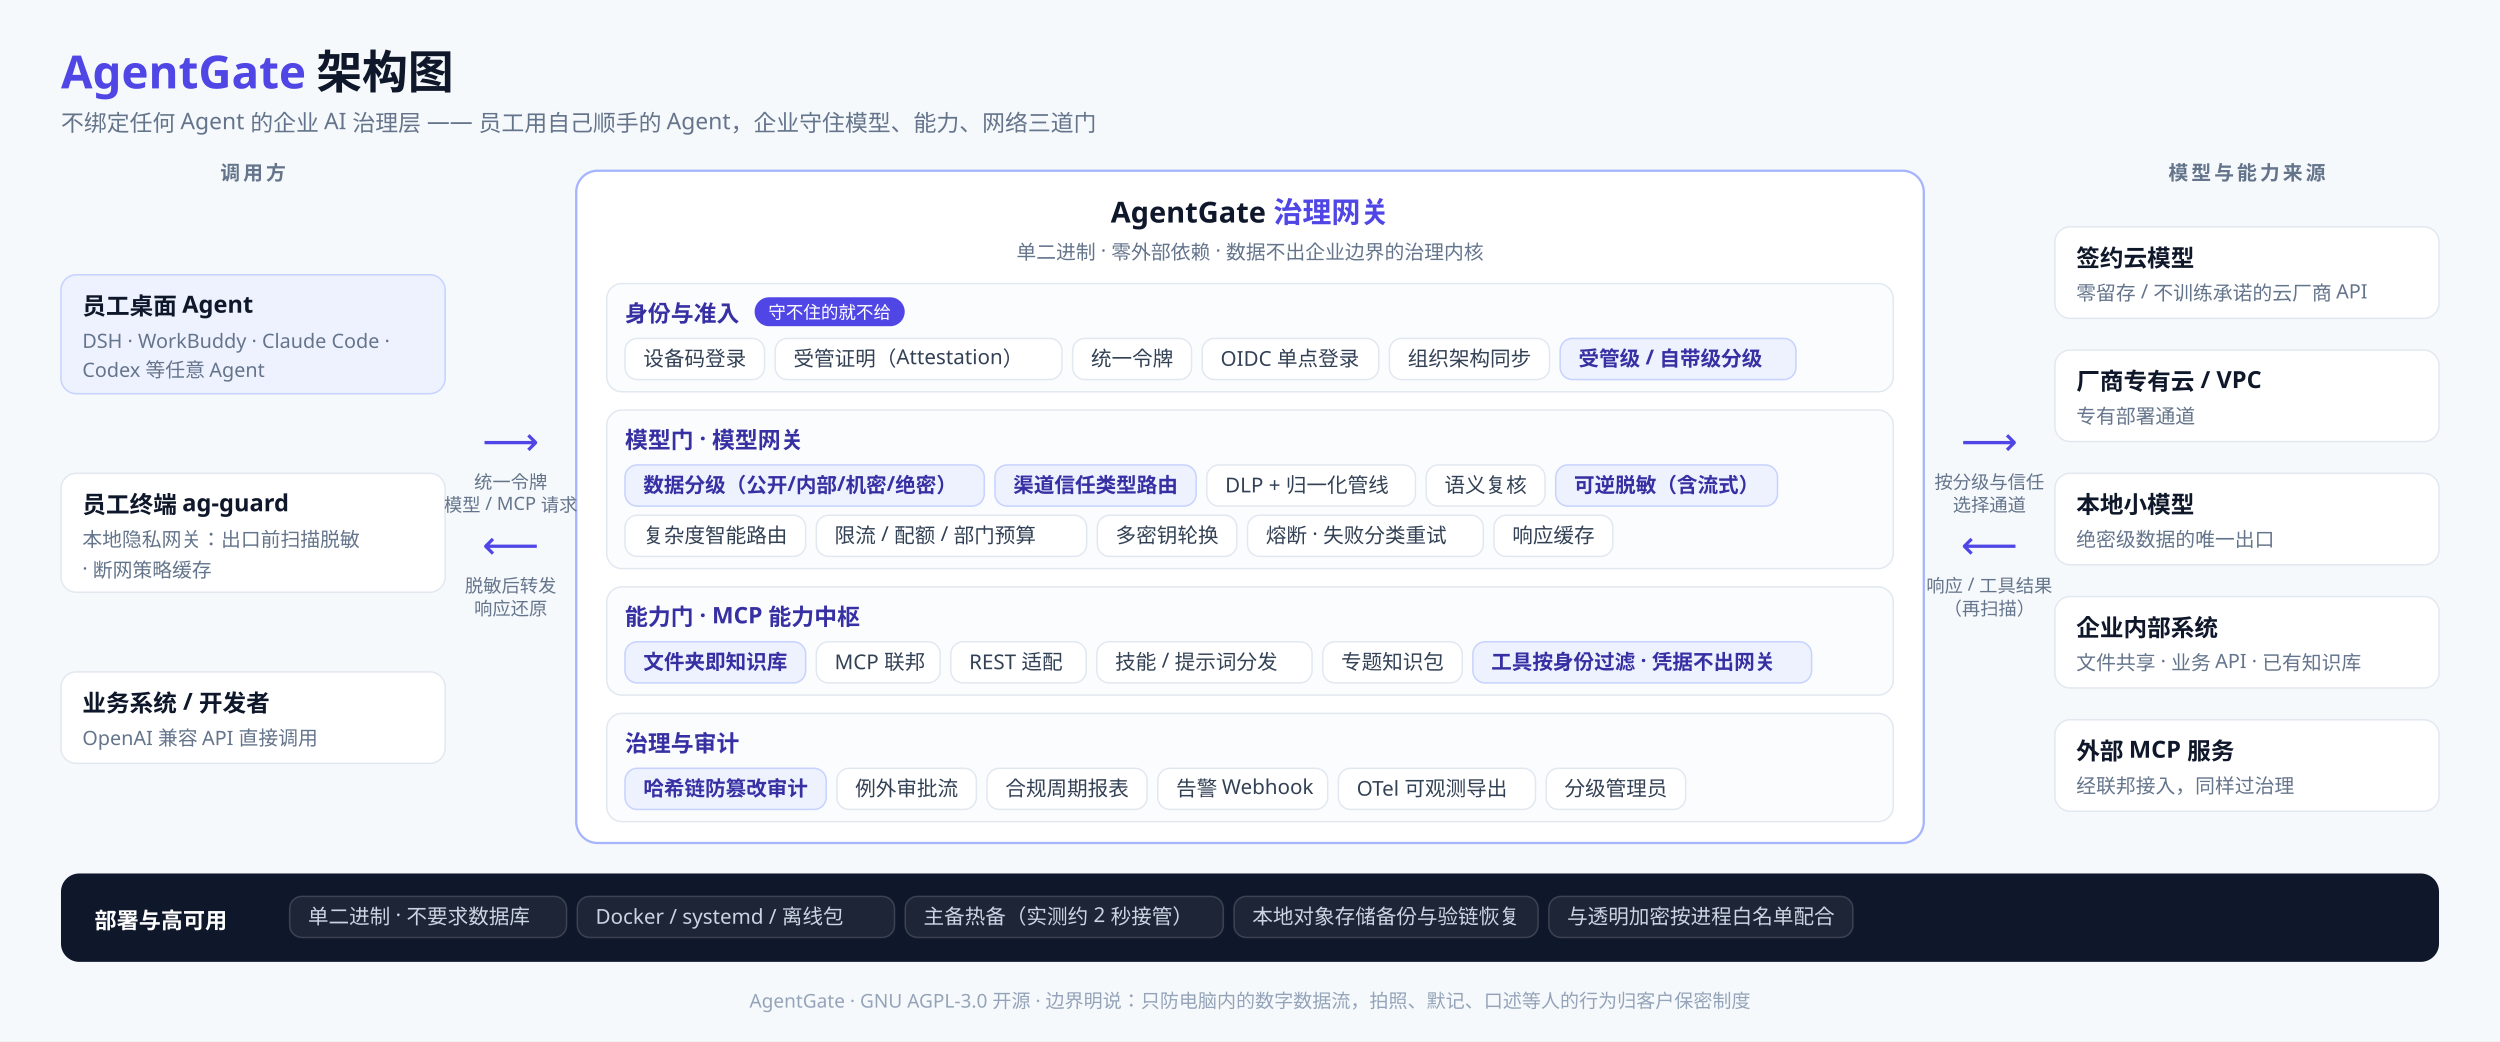
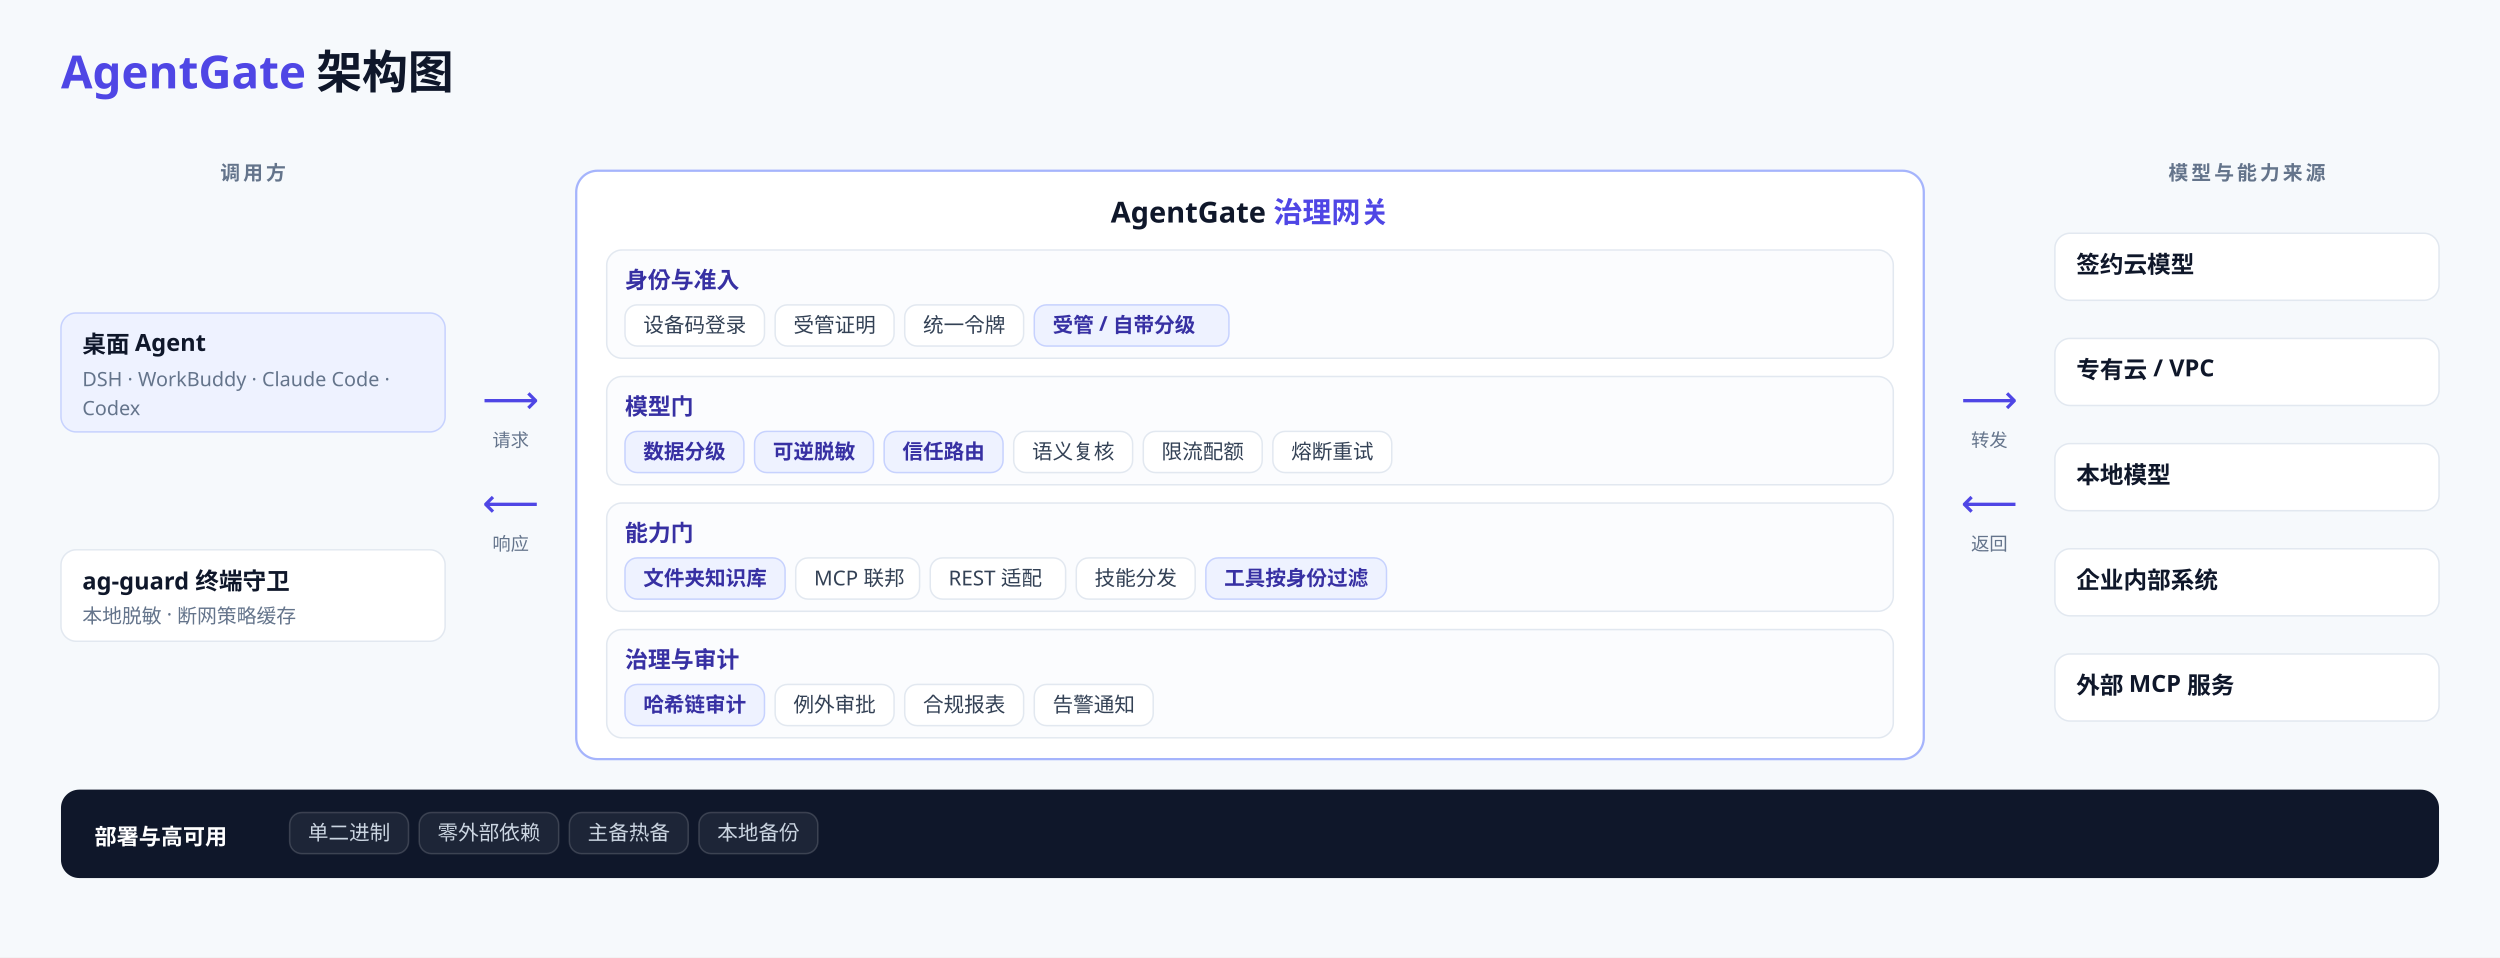
- <svg xmlns="http://www.w3.org/2000/svg" viewBox="0 0 1640 683" font-family="'PingFang SC','Microsoft YaHei',system-ui,sans-serif">
-   <rect x="0" y="0" width="1640" height="683" fill="#f6f9fc" />
+ <svg xmlns="http://www.w3.org/2000/svg" viewBox="0 0 1640 628" font-family="'PingFang SC','Microsoft YaHei',system-ui,sans-serif">
+   <rect x="0" y="0" width="1640" height="628" fill="#f6f9fc" />
  <text x="40" y="58" font-size="30" font-weight="700" fill="#0f172a">
    <tspan fill="#4f46e5">AgentGate</tspan> 架构图</text>
-   <text x="40" y="86" font-size="15" fill="#64748b">不绑定任何 Agent 的企业 AI 治理层 —— 员工用自己顺手的 Agent，企业守住模型、能力、网络三道门</text>
-   <rect x="378" y="112" width="884" height="441" rx="14" fill="#ffffff" stroke="#a5b4fc" stroke-width="1.5" />
+   <rect x="378" y="112" width="884" height="386" rx="14" fill="#ffffff" stroke="#a5b4fc" stroke-width="1.5" />
  <text x="820.0" y="146" font-size="19" font-weight="700" fill="#0f172a" text-anchor="middle">AgentGate <tspan fill="#4f46e5">治理网关</tspan>
  </text>
-   <text x="820.0" y="170" font-size="13" fill="#64748b" text-anchor="middle">单二进制 · 零外部依赖 · 数据不出企业边界的治理内核</text>
-   <rect x="398" y="186" width="844" height="71" rx="10" fill="#fbfcfe" stroke="#e2e8f0" />
-   <text x="410" y="211" font-size="15" font-weight="700" fill="#3730a3">身份与准入</text>
-   <rect x="495.0" y="195" width="98.5" height="19" rx="9.5" fill="#4f46e5" />
-   <text x="504.0" y="209" font-size="11.5" fill="#ffffff">守不住的就不给</text>
-   <rect x="410" y="222" width="91.5" height="27" rx="8" fill="#ffffff" stroke="#e2e8f0" />
-   <text x="422" y="240" font-size="13.5" fill="#334155">设备码登录</text>
-   <rect x="508.5" y="222" width="188.16" height="27" rx="8" fill="#ffffff" stroke="#e2e8f0" />
-   <text x="520.5" y="240" font-size="13.5" fill="#334155">受管证明（Attestation）</text>
-   <rect x="703.66" y="222" width="78.0" height="27" rx="8" fill="#ffffff" stroke="#e2e8f0" />
-   <text x="715.66" y="240" font-size="13.5" fill="#334155">统一令牌</text>
-   <rect x="788.66" y="222" width="115.8" height="27" rx="8" fill="#ffffff" stroke="#e2e8f0" />
-   <text x="800.66" y="240" font-size="13.5" fill="#334155">OIDC 单点登录</text>
-   <rect x="911.46" y="222" width="105.0" height="27" rx="8" fill="#ffffff" stroke="#e2e8f0" />
-   <text x="923.46" y="240" font-size="13.5" fill="#334155">组织架构同步</text>
-   <rect x="1023.46" y="222" width="154.68" height="27" rx="8" fill="#eef2ff" stroke="#c7d2fe" />
-   <text x="1035.46" y="240" font-size="13.5" fill="#3730a3" font-weight="600">受管级 / 自带级分级</text>
-   <rect x="398" y="269" width="844" height="104" rx="10" fill="#fbfcfe" stroke="#e2e8f0" />
-   <text x="410" y="294" font-size="15" font-weight="700" fill="#3730a3">模型门 · 模型网关</text>
-   <rect x="410" y="305" width="235.68" height="27" rx="8" fill="#eef2ff" stroke="#c7d2fe" />
-   <text x="422" y="323" font-size="13.5" fill="#3730a3" font-weight="600">数据分级（公开/内部/机密/绝密）</text>
-   <rect x="652.68" y="305" width="132.0" height="27" rx="8" fill="#eef2ff" stroke="#c7d2fe" />
-   <text x="664.68" y="323" font-size="13.5" fill="#3730a3" font-weight="600">渠道信任类型路由</text>
-   <rect x="791.68" y="305" width="136.86" height="27" rx="8" fill="#ffffff" stroke="#e2e8f0" />
-   <text x="803.68" y="323" font-size="13.5" fill="#334155">DLP + 归一化管线</text>
-   <rect x="935.54" y="305" width="78.0" height="27" rx="8" fill="#ffffff" stroke="#e2e8f0" />
-   <text x="947.54" y="323" font-size="13.5" fill="#334155">语义复核</text>
-   <rect x="1020.54" y="305" width="145.5" height="27" rx="8" fill="#eef2ff" stroke="#c7d2fe" />
-   <text x="1032.54" y="323" font-size="13.5" fill="#3730a3" font-weight="600">可逆脱敏（含流式）</text>
-   <rect x="410" y="338" width="118.5" height="27" rx="8" fill="#ffffff" stroke="#e2e8f0" />
-   <text x="422" y="356" font-size="13.5" fill="#334155">复杂度智能路由</text>
-   <rect x="535.5" y="338" width="177.36" height="27" rx="8" fill="#ffffff" stroke="#e2e8f0" />
-   <text x="547.5" y="356" font-size="13.5" fill="#334155">限流 / 配额 / 部门预算</text>
-   <rect x="719.86" y="338" width="91.5" height="27" rx="8" fill="#ffffff" stroke="#e2e8f0" />
-   <text x="731.86" y="356" font-size="13.5" fill="#334155">多密钥轮换</text>
-   <rect x="818.36" y="338" width="154.68" height="27" rx="8" fill="#ffffff" stroke="#e2e8f0" />
-   <text x="830.36" y="356" font-size="13.5" fill="#334155">熔断 · 失败分类重试</text>
-   <rect x="980.04" y="338" width="78.0" height="27" rx="8" fill="#ffffff" stroke="#e2e8f0" />
-   <text x="992.04" y="356" font-size="13.5" fill="#334155">响应缓存</text>
-   <rect x="398" y="385" width="844" height="71" rx="10" fill="#fbfcfe" stroke="#e2e8f0" />
-   <text x="410" y="410" font-size="15" font-weight="700" fill="#3730a3">能力门 · MCP 能力中枢</text>
-   <rect x="410" y="421" width="118.5" height="27" rx="8" fill="#eef2ff" stroke="#c7d2fe" />
-   <text x="422" y="439" font-size="13.5" fill="#3730a3" font-weight="600">文件夹即知识库</text>
-   <rect x="535.5" y="421" width="81.24" height="27" rx="8" fill="#ffffff" stroke="#e2e8f0" />
-   <text x="547.5" y="439" font-size="13.5" fill="#334155">MCP 联邦</text>
-   <rect x="623.74" y="421" width="88.8" height="27" rx="8" fill="#ffffff" stroke="#e2e8f0" />
-   <text x="635.74" y="439" font-size="13.5" fill="#334155">REST 适配</text>
-   <rect x="719.54" y="421" width="141.18" height="27" rx="8" fill="#ffffff" stroke="#e2e8f0" />
-   <text x="731.54" y="439" font-size="13.5" fill="#334155">技能 / 提示词分发</text>
-   <rect x="867.72" y="421" width="91.5" height="27" rx="8" fill="#ffffff" stroke="#e2e8f0" />
-   <text x="879.72" y="439" font-size="13.5" fill="#334155">专题知识包</text>
-   <rect x="966.22" y="421" width="222.18" height="27" rx="8" fill="#eef2ff" stroke="#c7d2fe" />
-   <text x="978.22" y="439" font-size="13.5" fill="#3730a3" font-weight="600">工具按身份过滤 · 凭据不出网关</text>
-   <rect x="398" y="468" width="844" height="71" rx="10" fill="#fbfcfe" stroke="#e2e8f0" />
-   <text x="410" y="493" font-size="15" font-weight="700" fill="#3730a3">治理与审计</text>
-   <rect x="410" y="504" width="132.0" height="27" rx="8" fill="#eef2ff" stroke="#c7d2fe" />
-   <text x="422" y="522" font-size="13.5" fill="#3730a3" font-weight="600">哈希链防篡改审计</text>
-   <rect x="549.0" y="504" width="91.5" height="27" rx="8" fill="#ffffff" stroke="#e2e8f0" />
-   <text x="561.0" y="522" font-size="13.5" fill="#334155">例外审批流</text>
-   <rect x="647.5" y="504" width="105.0" height="27" rx="8" fill="#ffffff" stroke="#e2e8f0" />
-   <text x="659.5" y="522" font-size="13.5" fill="#334155">合规周期报表</text>
-   <rect x="759.5" y="504" width="111.48" height="27" rx="8" fill="#ffffff" stroke="#e2e8f0" />
-   <text x="771.5" y="522" font-size="13.5" fill="#334155">告警 Webhook</text>
-   <rect x="877.98" y="504" width="129.3" height="27" rx="8" fill="#ffffff" stroke="#e2e8f0" />
-   <text x="889.98" y="522" font-size="13.5" fill="#334155">OTel 可观测导出</text>
-   <rect x="1014.28" y="504" width="91.5" height="27" rx="8" fill="#ffffff" stroke="#e2e8f0" />
-   <text x="1026.28" y="522" font-size="13.5" fill="#334155">分级管理员</text>
+   <rect x="398" y="164" width="844" height="71" rx="10" fill="#fbfcfe" stroke="#e2e8f0" />
+   <text x="410" y="189" font-size="15" font-weight="700" fill="#3730a3">身份与准入</text>
+   <rect x="410" y="200" width="91.5" height="27" rx="8" fill="#ffffff" stroke="#e2e8f0" />
+   <text x="422" y="218" font-size="13.5" fill="#334155">设备码登录</text>
+   <rect x="508.5" y="200" width="78.0" height="27" rx="8" fill="#ffffff" stroke="#e2e8f0" />
+   <text x="520.5" y="218" font-size="13.5" fill="#334155">受管证明</text>
+   <rect x="593.5" y="200" width="78.0" height="27" rx="8" fill="#ffffff" stroke="#e2e8f0" />
+   <text x="605.5" y="218" font-size="13.5" fill="#334155">统一令牌</text>
+   <rect x="678.5" y="200" width="127.68" height="27" rx="8" fill="#eef2ff" stroke="#c7d2fe" />
+   <text x="690.5" y="218" font-size="13.5" fill="#3730a3" font-weight="600">受管 / 自带分级</text>
+   <rect x="398" y="247" width="844" height="71" rx="10" fill="#fbfcfe" stroke="#e2e8f0" />
+   <text x="410" y="272" font-size="15" font-weight="700" fill="#3730a3">模型门</text>
+   <rect x="410" y="283" width="78.0" height="27" rx="8" fill="#eef2ff" stroke="#c7d2fe" />
+   <text x="422" y="301" font-size="13.5" fill="#3730a3" font-weight="600">数据分级</text>
+   <rect x="495.0" y="283" width="78.0" height="27" rx="8" fill="#eef2ff" stroke="#c7d2fe" />
+   <text x="507.0" y="301" font-size="13.5" fill="#3730a3" font-weight="600">可逆脱敏</text>
+   <rect x="580.0" y="283" width="78.0" height="27" rx="8" fill="#eef2ff" stroke="#c7d2fe" />
+   <text x="592.0" y="301" font-size="13.5" fill="#3730a3" font-weight="600">信任路由</text>
+   <rect x="665.0" y="283" width="78.0" height="27" rx="8" fill="#ffffff" stroke="#e2e8f0" />
+   <text x="677.0" y="301" font-size="13.5" fill="#334155">语义复核</text>
+   <rect x="750.0" y="283" width="78.0" height="27" rx="8" fill="#ffffff" stroke="#e2e8f0" />
+   <text x="762.0" y="301" font-size="13.5" fill="#334155">限流配额</text>
+   <rect x="835.0" y="283" width="78.0" height="27" rx="8" fill="#ffffff" stroke="#e2e8f0" />
+   <text x="847.0" y="301" font-size="13.5" fill="#334155">熔断重试</text>
+   <rect x="398" y="330" width="844" height="71" rx="10" fill="#fbfcfe" stroke="#e2e8f0" />
+   <text x="410" y="355" font-size="15" font-weight="700" fill="#3730a3">能力门</text>
+   <rect x="410" y="366" width="105.0" height="27" rx="8" fill="#eef2ff" stroke="#c7d2fe" />
+   <text x="422" y="384" font-size="13.5" fill="#3730a3" font-weight="600">文件夹知识库</text>
+   <rect x="522.0" y="366" width="81.24" height="27" rx="8" fill="#ffffff" stroke="#e2e8f0" />
+   <text x="534.0" y="384" font-size="13.5" fill="#334155">MCP 联邦</text>
+   <rect x="610.24" y="366" width="88.8" height="27" rx="8" fill="#ffffff" stroke="#e2e8f0" />
+   <text x="622.24" y="384" font-size="13.5" fill="#334155">REST 适配</text>
+   <rect x="706.04" y="366" width="78.0" height="27" rx="8" fill="#ffffff" stroke="#e2e8f0" />
+   <text x="718.04" y="384" font-size="13.5" fill="#334155">技能分发</text>
+   <rect x="791.04" y="366" width="118.5" height="27" rx="8" fill="#eef2ff" stroke="#c7d2fe" />
+   <text x="803.04" y="384" font-size="13.5" fill="#3730a3" font-weight="600">工具按身份过滤</text>
+   <rect x="398" y="413" width="844" height="71" rx="10" fill="#fbfcfe" stroke="#e2e8f0" />
+   <text x="410" y="438" font-size="15" font-weight="700" fill="#3730a3">治理与审计</text>
+   <rect x="410" y="449" width="91.5" height="27" rx="8" fill="#eef2ff" stroke="#c7d2fe" />
+   <text x="422" y="467" font-size="13.5" fill="#3730a3" font-weight="600">哈希链审计</text>
+   <rect x="508.5" y="449" width="78.0" height="27" rx="8" fill="#ffffff" stroke="#e2e8f0" />
+   <text x="520.5" y="467" font-size="13.5" fill="#334155">例外审批</text>
+   <rect x="593.5" y="449" width="78.0" height="27" rx="8" fill="#ffffff" stroke="#e2e8f0" />
+   <text x="605.5" y="467" font-size="13.5" fill="#334155">合规报表</text>
+   <rect x="678.5" y="449" width="78.0" height="27" rx="8" fill="#ffffff" stroke="#e2e8f0" />
+   <text x="690.5" y="467" font-size="13.5" fill="#334155">告警通知</text>
  <text x="166.0" y="118" font-size="13" font-weight="600" fill="#64748b" text-anchor="middle" letter-spacing="2">调用方</text>
-   <rect x="40" y="180.25" width="252" height="78" rx="10" fill="#eef2ff" stroke="#c7d2fe" />
-   <text x="54" y="206.25" font-size="15.5" font-weight="700" fill="#0f172a">员工桌面 Agent</text>
-   <text x="54" y="228.25" font-size="13" fill="#64748b">DSH · WorkBuddy · Claude Code ·</text>
-   <text x="54" y="247.25" font-size="13" fill="#64748b">Codex 等任意 Agent</text>
-   <rect x="40" y="310.5" width="252" height="78" rx="10" fill="#ffffff" stroke="#e2e8f0" />
-   <text x="54" y="336.5" font-size="15.5" font-weight="700" fill="#0f172a">员工终端 ag-guard</text>
-   <text x="54" y="358.5" font-size="13" fill="#64748b">本地隐私网关：出口前扫描脱敏</text>
-   <text x="54" y="377.5" font-size="13" fill="#64748b">· 断网策略缓存</text>
-   <rect x="40" y="440.75" width="252" height="60" rx="10" fill="#ffffff" stroke="#e2e8f0" />
-   <text x="54" y="466.75" font-size="15.5" font-weight="700" fill="#0f172a">业务系统 / 开发者</text>
-   <text x="54" y="488.75" font-size="13" fill="#64748b">OpenAI 兼容 API 直接调用</text>
+   <rect x="40" y="205.333" width="252" height="78" rx="10" fill="#eef2ff" stroke="#c7d2fe" />
+   <text x="54" y="231.333" font-size="15.5" font-weight="700" fill="#0f172a">桌面 Agent</text>
+   <text x="54" y="253.333" font-size="13" fill="#64748b">DSH · WorkBuddy · Claude Code ·</text>
+   <text x="54" y="272.333" font-size="13" fill="#64748b">Codex</text>
+   <rect x="40" y="360.667" width="252" height="60" rx="10" fill="#ffffff" stroke="#e2e8f0" />
+   <text x="54" y="386.667" font-size="15.5" font-weight="700" fill="#0f172a">ag-guard 终端守卫</text>
+   <text x="54" y="408.667" font-size="13" fill="#64748b">本地脱敏 · 断网策略缓存</text>
  <text x="1474.0" y="118" font-size="13" font-weight="600" fill="#64748b" text-anchor="middle" letter-spacing="2">模型与能力来源</text>
-   <rect x="1348" y="148.833" width="252" height="60" rx="10" fill="#ffffff" stroke="#e2e8f0" />
-   <text x="1362" y="174.833" font-size="15.5" font-weight="700" fill="#0f172a">签约云模型</text>
-   <text x="1362" y="196.833" font-size="13" fill="#64748b">零留存 / 不训练承诺的云厂商 API</text>
-   <rect x="1348" y="229.667" width="252" height="60" rx="10" fill="#ffffff" stroke="#e2e8f0" />
-   <text x="1362" y="255.667" font-size="15.5" font-weight="700" fill="#0f172a">厂商专有云 / VPC</text>
-   <text x="1362" y="277.667" font-size="13" fill="#64748b">专有部署通道</text>
-   <rect x="1348" y="310.5" width="252" height="60" rx="10" fill="#ffffff" stroke="#e2e8f0" />
-   <text x="1362" y="336.5" font-size="15.5" font-weight="700" fill="#0f172a">本地小模型</text>
-   <text x="1362" y="358.5" font-size="13" fill="#64748b">绝密级数据的唯一出口</text>
-   <rect x="1348" y="391.333" width="252" height="60" rx="10" fill="#ffffff" stroke="#e2e8f0" />
-   <text x="1362" y="417.333" font-size="15.5" font-weight="700" fill="#0f172a">企业内部系统</text>
-   <text x="1362" y="439.333" font-size="13" fill="#64748b">文件共享 · 业务 API · 已有知识库</text>
-   <rect x="1348" y="472.167" width="252" height="60" rx="10" fill="#ffffff" stroke="#e2e8f0" />
-   <text x="1362" y="498.167" font-size="15.5" font-weight="700" fill="#0f172a">外部 MCP 服务</text>
-   <text x="1362" y="520.167" font-size="13" fill="#64748b">经联邦接入，同样过治理</text>
-   <text x="335.0" y="298.5" font-size="26" fill="#4f46e5" text-anchor="middle">⟶</text>
-   <text x="335.0" y="320.5" font-size="12" fill="#64748b" text-anchor="middle">统一令牌</text>
-   <text x="335.0" y="335.5" font-size="12" fill="#64748b" text-anchor="middle">模型 / MCP 请求</text>
-   <text x="335.0" y="366.5" font-size="26" fill="#4f46e5" text-anchor="middle">⟵</text>
-   <text x="335.0" y="388.5" font-size="12" fill="#64748b" text-anchor="middle">脱敏后转发</text>
-   <text x="335.0" y="403.5" font-size="12" fill="#64748b" text-anchor="middle">响应还原</text>
-   <text x="1305.0" y="298.5" font-size="26" fill="#4f46e5" text-anchor="middle">⟶</text>
-   <text x="1305.0" y="320.5" font-size="12" fill="#64748b" text-anchor="middle">按分级与信任</text>
-   <text x="1305.0" y="335.5" font-size="12" fill="#64748b" text-anchor="middle">选择通道</text>
-   <text x="1305.0" y="366.5" font-size="26" fill="#4f46e5" text-anchor="middle">⟵</text>
-   <text x="1305.0" y="388.5" font-size="12" fill="#64748b" text-anchor="middle">响应 / 工具结果</text>
-   <text x="1305.0" y="403.5" font-size="12" fill="#64748b" text-anchor="middle">（再扫描）</text>
-   <rect x="40" y="573" width="1560" height="58" rx="12" fill="#0f172a" />
-   <text x="62" y="609" font-size="14.5" font-weight="700" fill="#ffffff">部署与高可用</text>
-   <rect x="190" y="588" width="181.68" height="27" rx="8" fill="rgba(255,255,255,0.06)" stroke="rgba(255,255,255,0.16)" />
-   <text x="202" y="606" font-size="13.5" fill="#cbd5e1">单二进制 · 不要求数据库</text>
-   <rect x="378.68" y="588" width="208.14" height="27" rx="8" fill="rgba(255,255,255,0.06)" stroke="rgba(255,255,255,0.16)" />
-   <text x="390.68" y="606" font-size="13.5" fill="#cbd5e1">Docker / systemd / 离线包</text>
-   <rect x="593.82" y="588" width="208.68" height="27" rx="8" fill="rgba(255,255,255,0.06)" stroke="rgba(255,255,255,0.16)" />
-   <text x="605.82" y="606" font-size="13.5" fill="#cbd5e1">主备热备（实测约 2 秒接管）</text>
-   <rect x="809.5" y="588" width="199.5" height="27" rx="8" fill="rgba(255,255,255,0.06)" stroke="rgba(255,255,255,0.16)" />
-   <text x="821.5" y="606" font-size="13.5" fill="#cbd5e1">本地对象存储备份与验链恢复</text>
-   <rect x="1016.0" y="588" width="199.5" height="27" rx="8" fill="rgba(255,255,255,0.06)" stroke="rgba(255,255,255,0.16)" />
-   <text x="1028.0" y="606" font-size="13.5" fill="#cbd5e1">与透明加密按进程白名单配合</text>
-   <text x="820.0" y="661" font-size="12.5" fill="#94a3b8" text-anchor="middle">AgentGate · GNU AGPL-3.0 开源 · 边界明说：只防电脑内的数字数据流，拍照、默记、口述等人的行为归客户保密制度</text>
+   <rect x="1348" y="153.0" width="252" height="44" rx="10" fill="#ffffff" stroke="#e2e8f0" />
+   <text x="1362" y="179.0" font-size="15.5" font-weight="700" fill="#0f172a">签约云模型</text>
+   <rect x="1348" y="222.0" width="252" height="44" rx="10" fill="#ffffff" stroke="#e2e8f0" />
+   <text x="1362" y="248.0" font-size="15.5" font-weight="700" fill="#0f172a">专有云 / VPC</text>
+   <rect x="1348" y="291.0" width="252" height="44" rx="10" fill="#ffffff" stroke="#e2e8f0" />
+   <text x="1362" y="317.0" font-size="15.5" font-weight="700" fill="#0f172a">本地模型</text>
+   <rect x="1348" y="360.0" width="252" height="44" rx="10" fill="#ffffff" stroke="#e2e8f0" />
+   <text x="1362" y="386.0" font-size="15.5" font-weight="700" fill="#0f172a">企业内部系统</text>
+   <rect x="1348" y="429.0" width="252" height="44" rx="10" fill="#ffffff" stroke="#e2e8f0" />
+   <text x="1362" y="455.0" font-size="15.5" font-weight="700" fill="#0f172a">外部 MCP 服务</text>
+   <text x="335.0" y="271.0" font-size="26" fill="#4f46e5" text-anchor="middle">⟶</text>
+   <text x="335.0" y="293.0" font-size="12" fill="#64748b" text-anchor="middle">请求</text>
+   <text x="335.0" y="308.0" font-size="12" fill="#64748b" text-anchor="middle" />
+   <text x="335.0" y="339.0" font-size="26" fill="#4f46e5" text-anchor="middle">⟵</text>
+   <text x="335.0" y="361.0" font-size="12" fill="#64748b" text-anchor="middle">响应</text>
+   <text x="335.0" y="376.0" font-size="12" fill="#64748b" text-anchor="middle" />
+   <text x="1305.0" y="271.0" font-size="26" fill="#4f46e5" text-anchor="middle">⟶</text>
+   <text x="1305.0" y="293.0" font-size="12" fill="#64748b" text-anchor="middle">转发</text>
+   <text x="1305.0" y="308.0" font-size="12" fill="#64748b" text-anchor="middle" />
+   <text x="1305.0" y="339.0" font-size="26" fill="#4f46e5" text-anchor="middle">⟵</text>
+   <text x="1305.0" y="361.0" font-size="12" fill="#64748b" text-anchor="middle">返回</text>
+   <text x="1305.0" y="376.0" font-size="12" fill="#64748b" text-anchor="middle" />
+   <rect x="40" y="518" width="1560" height="58" rx="12" fill="#0f172a" />
+   <text x="62" y="554" font-size="14.5" font-weight="700" fill="#ffffff">部署与高可用</text>
+   <rect x="190" y="533" width="78.0" height="27" rx="8" fill="rgba(255,255,255,0.06)" stroke="rgba(255,255,255,0.16)" />
+   <text x="202" y="551" font-size="13.5" fill="#cbd5e1">单二进制</text>
+   <rect x="275.0" y="533" width="91.5" height="27" rx="8" fill="rgba(255,255,255,0.06)" stroke="rgba(255,255,255,0.16)" />
+   <text x="287.0" y="551" font-size="13.5" fill="#cbd5e1">零外部依赖</text>
+   <rect x="373.5" y="533" width="78.0" height="27" rx="8" fill="rgba(255,255,255,0.06)" stroke="rgba(255,255,255,0.16)" />
+   <text x="385.5" y="551" font-size="13.5" fill="#cbd5e1">主备热备</text>
+   <rect x="458.5" y="533" width="78.0" height="27" rx="8" fill="rgba(255,255,255,0.06)" stroke="rgba(255,255,255,0.16)" />
+   <text x="470.5" y="551" font-size="13.5" fill="#cbd5e1">本地备份</text>
</svg>
